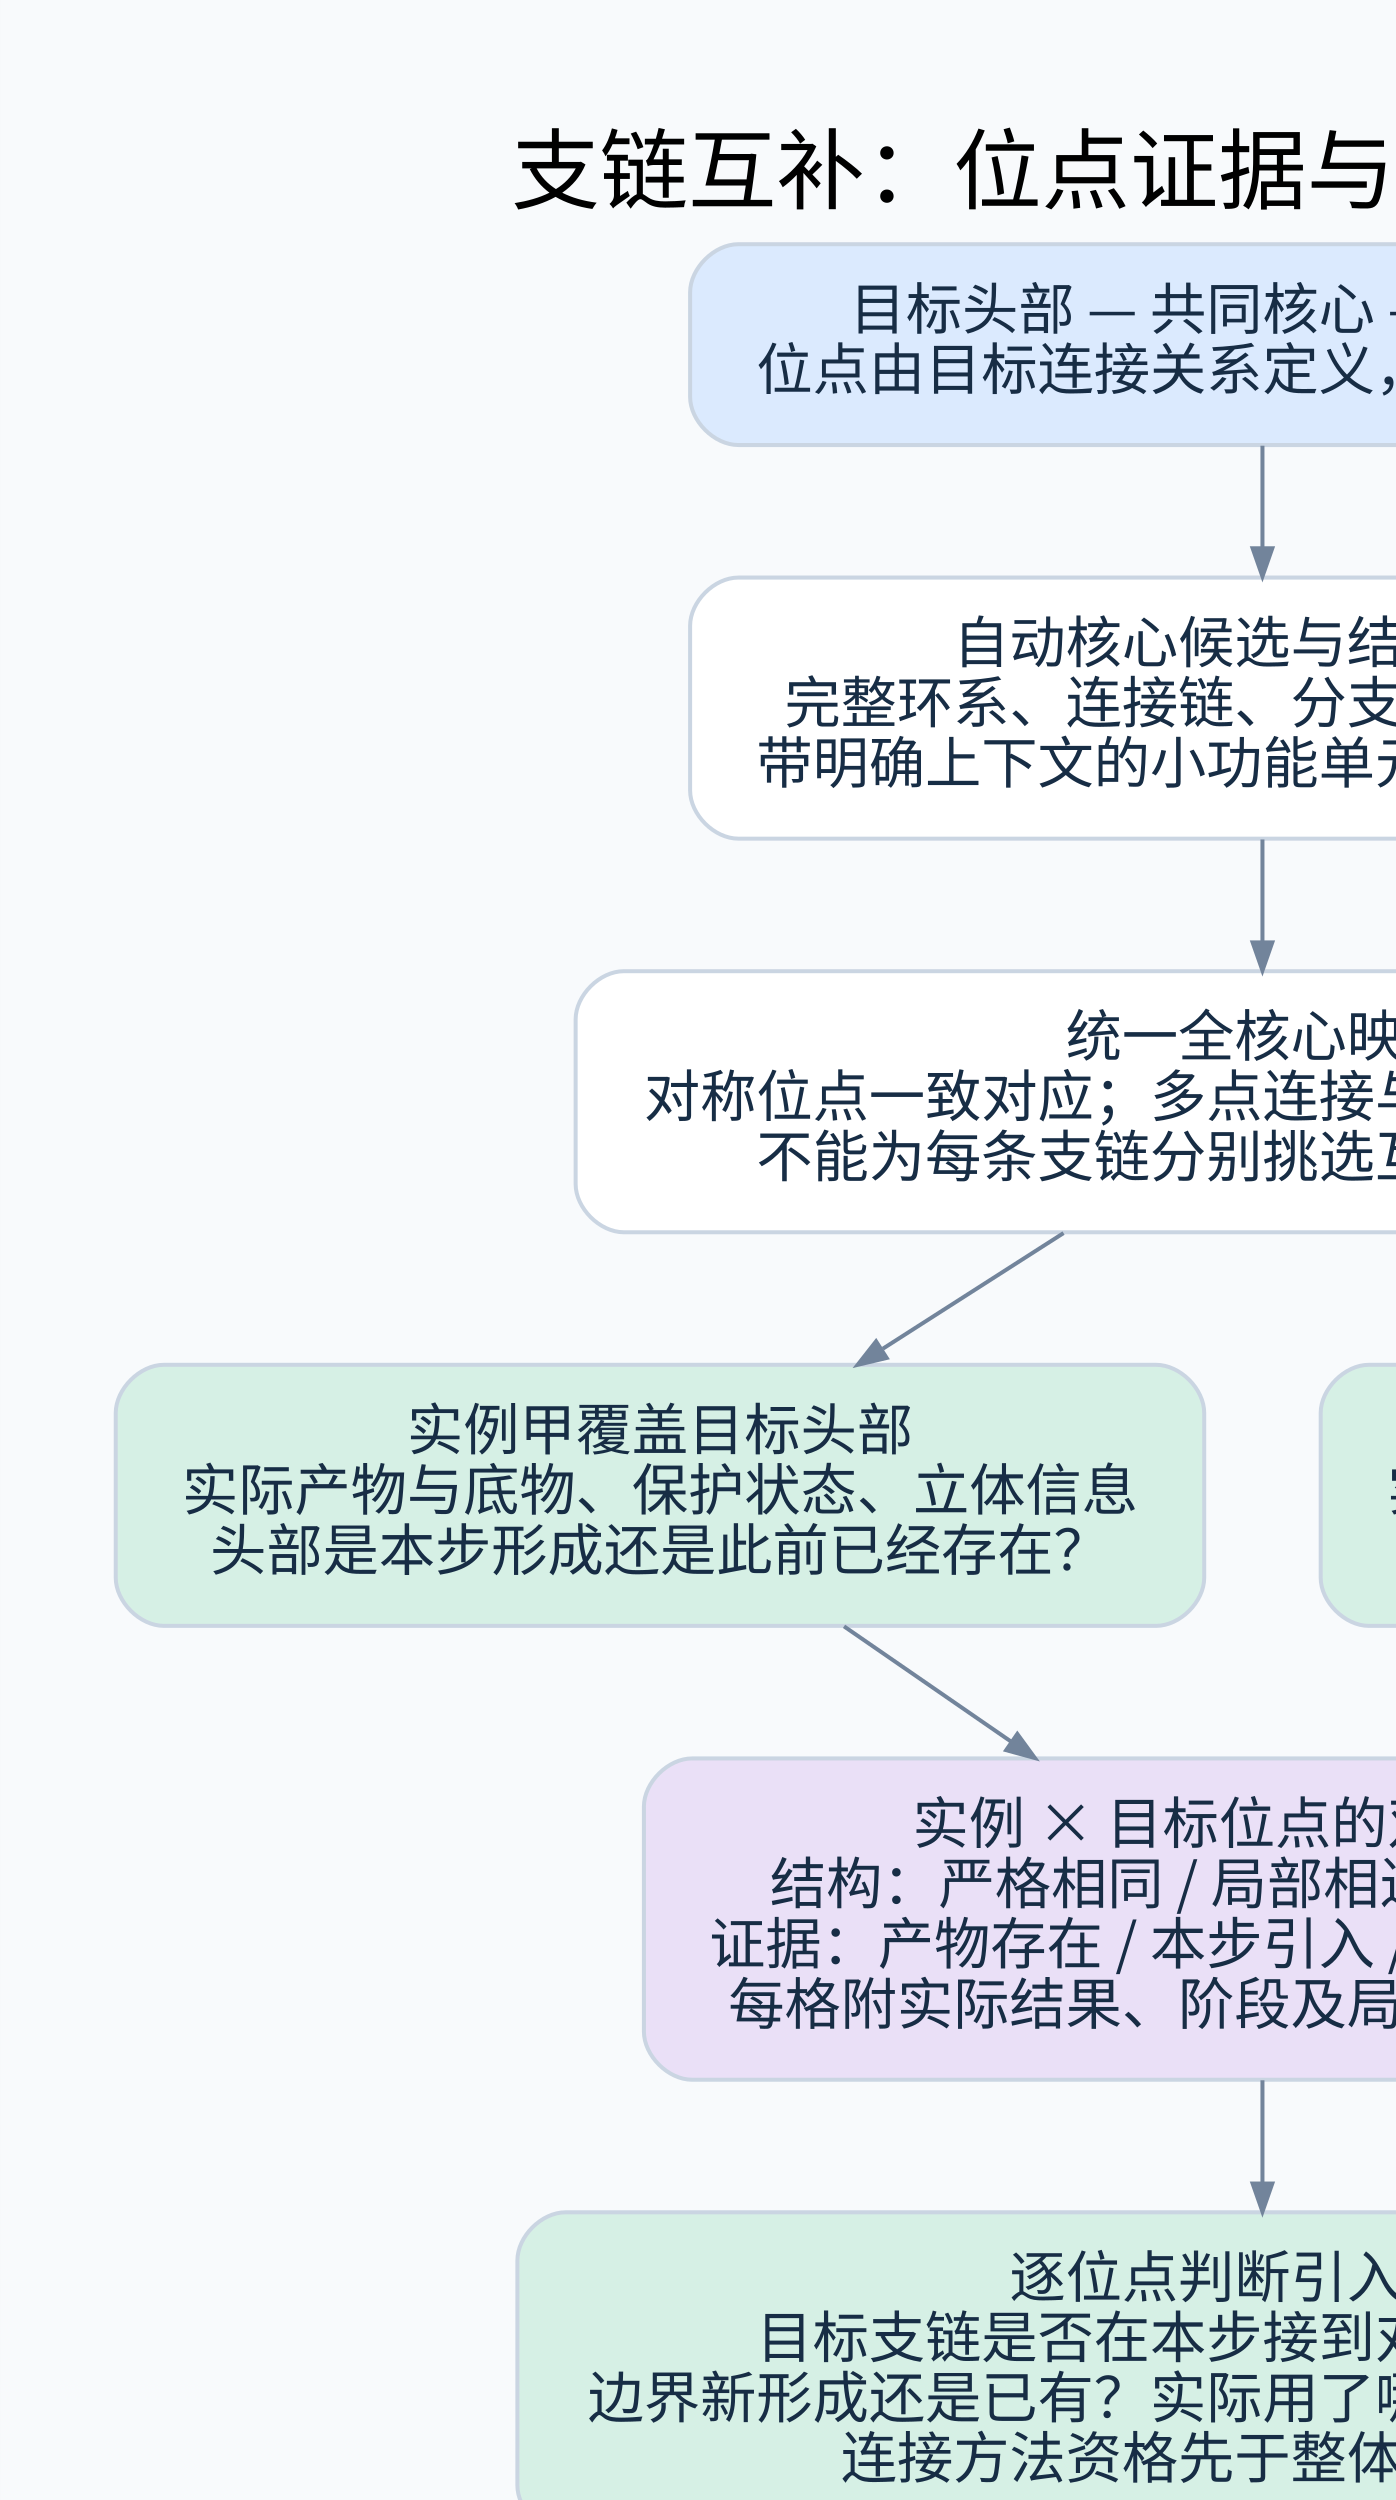
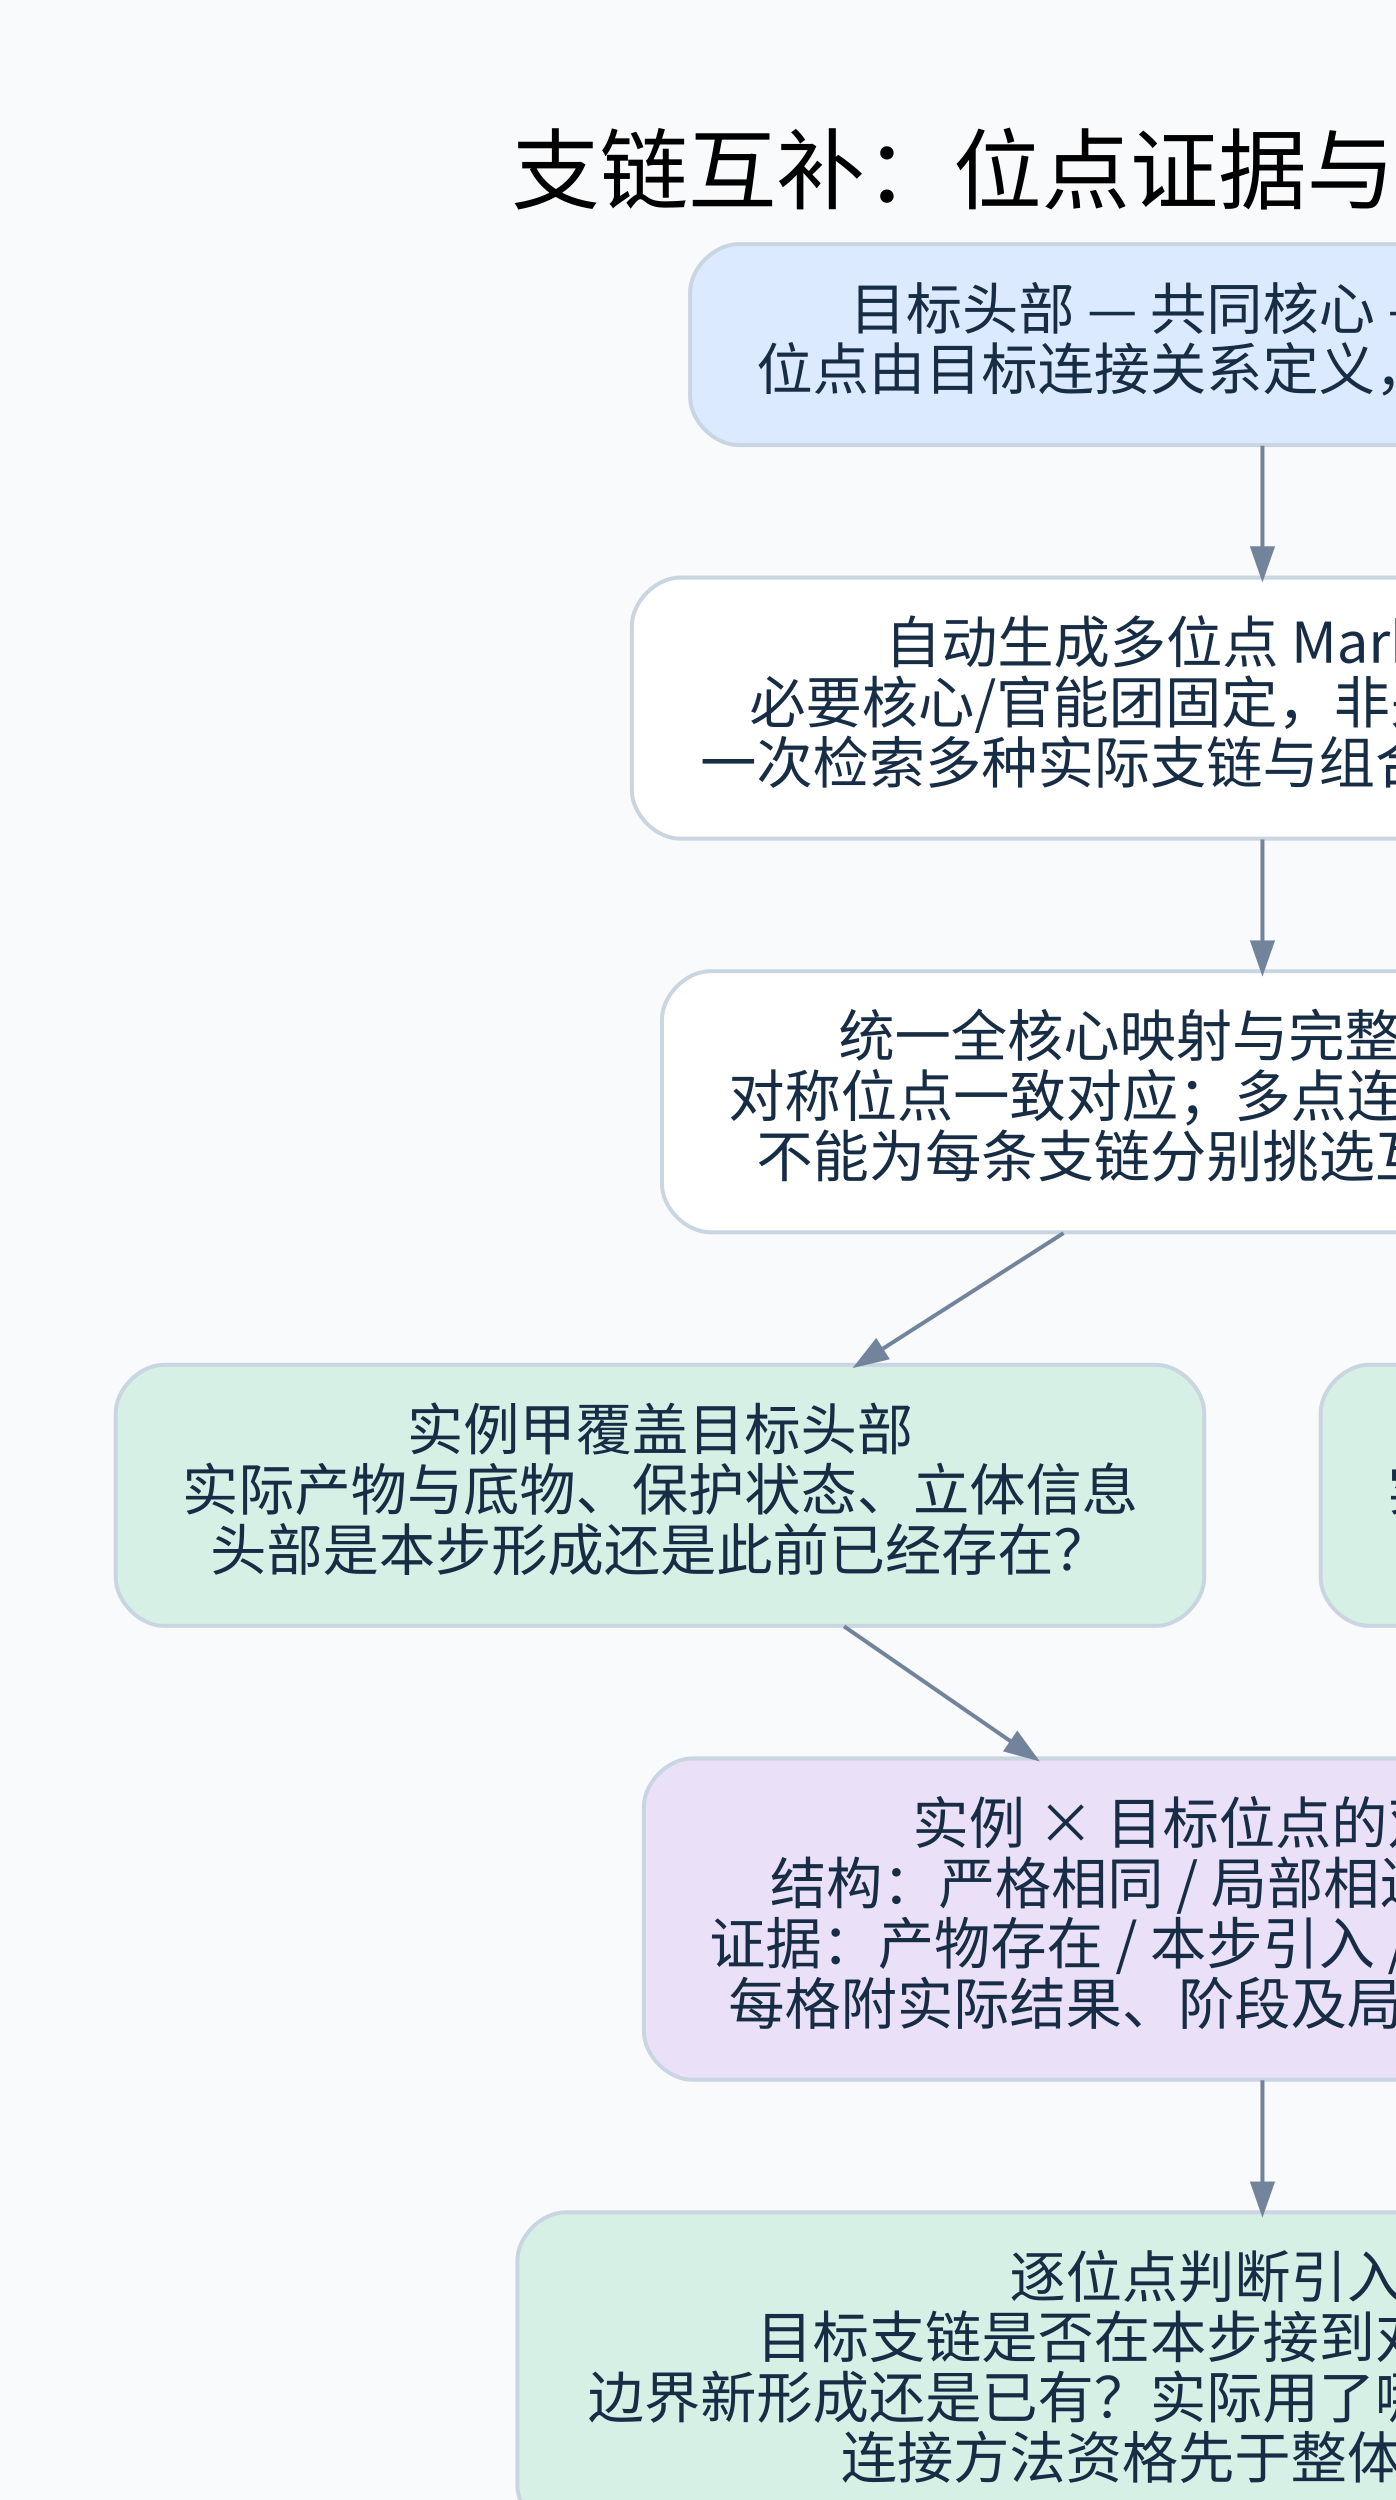
<svg xmlns="http://www.w3.org/2000/svg" width="1135pt" height="2034pt" viewBox="0.00 0.00 628.60 1126.60">
  <g id="graph0" class="graph" transform="scale(1.81 1.81) rotate(0) translate(28.8 1097.8)">
    <polygon fill="#f8fafc" stroke="transparent" points="-28.8,28.8 -28.8,-1097.8 599.8,-1097.8 599.8,28.8 -28.8,28.8" />
    <text text-anchor="middle" x="285.5" y="-1047.4" font-family="Noto Sans CJK SC" font-size="22.00">支链互补：位点证据与真实共同中间体</text>
    <g id="node1" class="node">
      <path fill="#dbeafe" stroke="#cad5e2" d="M416,-1037C416,-1037 155,-1037 155,-1037 149,-1037 143,-1031 143,-1025 143,-1025 143,-999 143,-999 143,-993 149,-987 155,-987 155,-987 416,-987 416,-987 422,-987 428,-993 428,-999 428,-999 428,-1025 428,-1025 428,-1031 422,-1037 416,-1037" />
      <text text-anchor="middle" x="285.5" y="-1015.8" font-family="Noto Sans CJK SC" font-size="14.00" fill="#172d45">目标头部 — 共同核心 — 目标尾部</text>
      <text text-anchor="middle" x="285.5" y="-1000.8" font-family="Noto Sans CJK SC" font-size="14.00" fill="#172d45">位点由目标连接关系定义，支持多个位点</text>
    </g>
    <g id="node2" class="node">
-       <path fill="white" stroke="#cad5e2" d="M416,-954C416,-954 155,-954 155,-954 149,-954 143,-948 143,-942 143,-942 143,-901 143,-901 143,-895 149,-889 155,-889 155,-889 416,-889 416,-889 422,-889 428,-895 428,-901 428,-901 428,-942 428,-942 428,-948 422,-954 416,-954" />
-       <text text-anchor="middle" x="285.5" y="-932.8" font-family="Noto Sans CJK SC" font-size="14.00" fill="#172d45">自动核心候选与结构匹配</text>
-       <text text-anchor="middle" x="285.5" y="-917.8" font-family="Noto Sans CJK SC" font-size="14.00" fill="#172d45">完整环系、连接链、分支与完整官能团</text>
-       <text text-anchor="middle" x="285.5" y="-902.8" font-family="Noto Sans CJK SC" font-size="14.00" fill="#172d45">带明确上下文的小功能单元保留受控配额</text>
+       <path fill="white" stroke="#cad5e2" d="M430.5,-954C430.5,-954 140.5,-954 140.5,-954 134.5,-954 128.5,-948 128.5,-942 128.5,-942 128.5,-901 128.5,-901 128.5,-895 134.5,-889 140.5,-889 140.5,-889 430.5,-889 430.5,-889 436.5,-889 442.5,-895 442.5,-901 442.5,-901 442.5,-942 442.5,-942 442.5,-948 436.5,-954 430.5,-954" />
+       <text text-anchor="middle" x="285.5" y="-932.8" font-family="Noto Sans CJK SC" font-size="14.00" fill="#172d45">自动生成多位点 Markush 家族</text>
+       <text text-anchor="middle" x="285.5" y="-917.8" font-family="Noto Sans CJK SC" font-size="14.00" fill="#172d45">必要核心/官能团固定，非关键外围作为 R</text>
+       <text text-anchor="middle" x="285.5" y="-902.8" font-family="Noto Sans CJK SC" font-size="14.00" fill="#172d45">一次检索多种实际支链与组合，避免全量枚举</text>
    </g>
    <g id="edge1" class="edge">
      <path fill="none" stroke="#72849b" d="M285.5,-986.82C285.5,-978.98 285.5,-970.08 285.5,-961.45" />
      <polygon fill="#72849b" stroke="#72849b" points="287.95,-961.29 285.5,-954.29 283.05,-961.29 287.95,-961.29" />
    </g>
    <g id="node3" class="node">
-       <path fill="white" stroke="#cad5e2" d="M444.5,-856C444.5,-856 126.5,-856 126.5,-856 120.5,-856 114.5,-850 114.5,-844 114.5,-844 114.5,-803 114.5,-803 114.5,-797 120.5,-791 126.5,-791 126.5,-791 444.5,-791 444.5,-791 450.5,-791 456.5,-797 456.5,-803 456.5,-803 456.5,-844 456.5,-844 456.5,-850 450.5,-856 444.5,-856" />
-       <text text-anchor="middle" x="285.5" y="-834.8" font-family="Noto Sans CJK SC" font-size="14.00" fill="#172d45">统一全核心映射</text>
-       <text text-anchor="middle" x="285.5" y="-819.8" font-family="Noto Sans CJK SC" font-size="14.00" fill="#172d45">对称位点一致对应；多点连接与骨架嵌入整体比较</text>
+       <path fill="white" stroke="#cad5e2" d="M423,-856C423,-856 148,-856 148,-856 142,-856 136,-850 136,-844 136,-844 136,-803 136,-803 136,-797 142,-791 148,-791 148,-791 423,-791 423,-791 429,-791 435,-797 435,-803 435,-803 435,-844 435,-844 435,-850 429,-856 423,-856" />
+       <text text-anchor="middle" x="285.5" y="-834.8" font-family="Noto Sans CJK SC" font-size="14.00" fill="#172d45">统一全核心映射与完整 R 谓词核验</text>
+       <text text-anchor="middle" x="285.5" y="-819.8" font-family="Noto Sans CJK SC" font-size="14.00" fill="#172d45">对称位点一致对应；多点连接按联合块比较</text>
      <text text-anchor="middle" x="285.5" y="-804.8" font-family="Noto Sans CJK SC" font-size="14.00" fill="#172d45">不能为每条支链分别挑选互相冲突的映射</text>
    </g>
    <g id="edge2" class="edge">
      <path fill="none" stroke="#72849b" d="M285.5,-888.8C285.5,-880.61 285.5,-871.7 285.5,-863.19" />
      <polygon fill="#72849b" stroke="#72849b" points="287.95,-863.17 285.5,-856.17 283.05,-863.17 287.95,-863.17" />
    </g>
    <g id="node4" class="node">
      <path fill="#d6f0e5" stroke="#cad5e2" d="M259,-758C259,-758 12,-758 12,-758 6,-758 0,-752 0,-746 0,-746 0,-705 0,-705 0,-699 6,-693 12,-693 12,-693 259,-693 259,-693 265,-693 271,-699 271,-705 271,-705 271,-746 271,-746 271,-752 265,-758 259,-758" />
      <text text-anchor="middle" x="135.5" y="-736.8" font-family="Noto Sans CJK SC" font-size="14.00" fill="#172d45">实例甲覆盖目标头部</text>
      <text text-anchor="middle" x="135.5" y="-721.8" font-family="Noto Sans CJK SC" font-size="14.00" fill="#172d45">实际产物与底物、保护状态、立体信息</text>
      <text text-anchor="middle" x="135.5" y="-706.8" font-family="Noto Sans CJK SC" font-size="14.00" fill="#172d45">头部是本步形成还是此前已经存在？</text>
    </g>
    <g id="edge3" class="edge">
      <path fill="none" stroke="#72849b" d="M235.97,-790.8C221.56,-781.58 205.72,-771.44 190.97,-762" />
      <polygon fill="#72849b" stroke="#72849b" points="191.94,-759.71 184.72,-758 189.3,-763.84 191.94,-759.71" />
    </g>
    <g id="node5" class="node">
      <path fill="#d6f0e5" stroke="#cad5e2" d="M559,-758C559,-758 312,-758 312,-758 306,-758 300,-752 300,-746 300,-746 300,-705 300,-705 300,-699 306,-693 312,-693 312,-693 559,-693 559,-693 565,-693 571,-699 571,-705 571,-705 571,-746 571,-746 571,-752 565,-758 559,-758" />
      <text text-anchor="middle" x="435.5" y="-736.8" font-family="Noto Sans CJK SC" font-size="14.00" fill="#172d45">实例乙覆盖目标尾部</text>
      <text text-anchor="middle" x="435.5" y="-721.8" font-family="Noto Sans CJK SC" font-size="14.00" fill="#172d45">实际产物与底物、保护状态、立体信息</text>
      <text text-anchor="middle" x="435.5" y="-706.8" font-family="Noto Sans CJK SC" font-size="14.00" fill="#172d45">形成尾部时是否已有头部并被保留？</text>
    </g>
    <g id="edge4" class="edge">
      <path fill="none" stroke="#72849b" d="M335.03,-790.8C349.44,-781.58 365.28,-771.44 380.03,-762" />
      <polygon fill="#72849b" stroke="#72849b" points="381.7,-763.84 386.28,-758 379.06,-759.71 381.7,-763.84" />
    </g>
    <g id="node6" class="node">
      <path fill="#eae0f7" stroke="#cad5e2" d="M427.5,-660C427.5,-660 143.5,-660 143.5,-660 137.5,-660 131.5,-654 131.5,-648 131.5,-648 131.5,-592 131.5,-592 131.5,-586 137.5,-580 143.5,-580 143.5,-580 427.5,-580 427.5,-580 433.5,-580 439.5,-586 439.5,-592 439.5,-592 439.5,-648 439.5,-648 439.5,-654 433.5,-660 427.5,-660" />
      <text text-anchor="middle" x="285.5" y="-638.8" font-family="Noto Sans CJK SC" font-size="14.00" fill="#172d45">实例 × 目标位点的双层矩阵</text>
      <text text-anchor="middle" x="285.5" y="-623.8" font-family="Noto Sans CJK SC" font-size="14.00" fill="#172d45">结构：严格相同 / 局部相近 / 不同 / 未知</text>
      <text text-anchor="middle" x="285.5" y="-608.8" font-family="Noto Sans CJK SC" font-size="14.00" fill="#172d45">证据：产物存在 / 本步引入 / 他处反应时保留</text>
      <text text-anchor="middle" x="285.5" y="-593.8" font-family="Noto Sans CJK SC" font-size="14.00" fill="#172d45">每格附实际结果、阶段及局部映射支持范围</text>
    </g>
    <g id="edge5" class="edge">
      <path fill="none" stroke="#72849b" d="M181.32,-692.88C194.44,-683.83 208.97,-673.81 222.91,-664.19" />
      <polygon fill="#72849b" stroke="#72849b" points="224.47,-666.09 228.84,-660.1 221.69,-662.06 224.47,-666.09" />
    </g>
    <g id="edge6" class="edge">
      <path fill="none" stroke="#72849b" d="M389.68,-692.88C376.56,-683.83 362.03,-673.81 348.09,-664.19" />
      <polygon fill="#72849b" stroke="#72849b" points="349.31,-662.06 342.16,-660.1 346.53,-666.09 349.31,-662.06" />
    </g>
    <g id="node11" class="node">
      <path fill="#d6f0e5" stroke="#cad5e2" d="M459,-547C459,-547 112,-547 112,-547 106,-547 100,-541 100,-535 100,-535 100,-479 100,-479 100,-473 106,-467 112,-467 112,-467 459,-467 459,-467 465,-467 471,-473 471,-479 471,-479 471,-535 471,-535 471,-541 465,-547 459,-547" />
      <text text-anchor="middle" x="285.5" y="-525.8" font-family="Noto Sans CJK SC" font-size="14.00" fill="#172d45">逐位点判断引入方法</text>
      <text text-anchor="middle" x="285.5" y="-510.8" font-family="Noto Sans CJK SC" font-size="14.00" fill="#172d45">目标支链是否在本步接到对应母核位置？</text>
      <text text-anchor="middle" x="285.5" y="-495.8" font-family="Noto Sans CJK SC" font-size="14.00" fill="#172d45">边界新形成还是已有？实际用了哪些母核与支链底物？</text>
      <text text-anchor="middle" x="285.5" y="-480.8" font-family="Noto Sans CJK SC" font-size="14.00" fill="#172d45">连接方法资格先于整体相似度排序</text>
    </g>
    <g id="edge7" class="edge">
      <path fill="none" stroke="#72849b" d="M285.5,-579.87C285.5,-571.58 285.5,-562.75 285.5,-554.23" />
      <polygon fill="#72849b" stroke="#72849b" points="287.95,-554.16 285.5,-547.16 283.05,-554.16 287.95,-554.16" />
    </g>
    <g id="node7" class="node">
      <path fill="#eae0f7" stroke="#cad5e2" d="M430.5,-434C430.5,-434 140.5,-434 140.5,-434 134.5,-434 128.5,-428 128.5,-422 128.5,-422 128.5,-366 128.5,-366 128.5,-360 134.5,-354 140.5,-354 140.5,-354 430.5,-354 430.5,-354 436.5,-354 442.5,-360 442.5,-366 442.5,-366 442.5,-422 442.5,-422 442.5,-428 436.5,-434 430.5,-434" />
      <text text-anchor="middle" x="285.5" y="-412.8" font-family="Noto Sans CJK SC" font-size="14.00" fill="#172d45">寻找实际共同中间体</text>
      <text text-anchor="middle" x="285.5" y="-397.8" font-family="Noto Sans CJK SC" font-size="14.00" fill="#172d45">核对完整结构、样品组成、保护、立体与阶段</text>
      <text text-anchor="middle" x="285.5" y="-382.8" font-family="Noto Sans CJK SC" font-size="14.00" fill="#172d45">共同底物 → 真实反应甲/乙 → 各参考产物</text>
      <text text-anchor="middle" x="285.5" y="-367.8" font-family="Noto Sans CJK SC" font-size="14.00" fill="#172d45">不同位点 / 竞争同一位点 / 对称歧义分别标注</text>
    </g>
    <g id="node8" class="node">
      <path fill="white" stroke="#cad5e2" d="M433,-321C433,-321 138,-321 138,-321 132,-321 126,-315 126,-309 126,-309 126,-238 126,-238 126,-232 132,-226 138,-226 138,-226 433,-226 433,-226 439,-226 445,-232 445,-238 445,-238 445,-309 445,-309 445,-315 439,-321 433,-321" />
      <text text-anchor="middle" x="285.5" y="-299.8" font-family="Noto Sans CJK SC" font-size="14.00" fill="#172d45">联合位点与共存检查</text>
      <text text-anchor="middle" x="285.5" y="-284.8" font-family="Noto Sans CJK SC" font-size="14.00" fill="#172d45">同一实例共存 / 不同实例分别覆盖 / 冲突 / 未知</text>
      <text text-anchor="middle" x="285.5" y="-269.8" font-family="Noto Sans CJK SC" font-size="14.00" fill="#172d45">相同桥链或环状保护单元不能拆成独立支链</text>
      <text text-anchor="middle" x="285.5" y="-254.8" font-family="Noto Sans CJK SC" font-size="14.00" fill="#172d45">同时比较共轭、邻位拥挤、竞争及条件差异</text>
      <text text-anchor="middle" x="285.5" y="-239.8" font-family="Noto Sans CJK SC" font-size="14.00" fill="#172d45">手性符合目标，不等于本步建立了目标手性</text>
    </g>
    <g id="edge9" class="edge">
      <path fill="none" stroke="#72849b" d="M285.5,-353.87C285.5,-345.65 285.5,-336.85 285.5,-328.21" />
      <polygon fill="#72849b" stroke="#72849b" points="287.95,-328 285.5,-321 283.05,-328 287.95,-328" />
    </g>
    <g id="node9" class="node">
      <path fill="white" stroke="#cad5e2" d="M430.5,-193C430.5,-193 140.5,-193 140.5,-193 134.5,-193 128.5,-187 128.5,-181 128.5,-181 128.5,-125 128.5,-125 128.5,-119 134.5,-113 140.5,-113 140.5,-113 430.5,-113 430.5,-113 436.5,-113 442.5,-119 442.5,-125 442.5,-125 442.5,-181 442.5,-181 442.5,-187 436.5,-193 430.5,-193" />
      <text text-anchor="middle" x="285.5" y="-171.8" font-family="Noto Sans CJK SC" font-size="14.00" fill="#172d45">选择少量互补参考组合</text>
      <text text-anchor="middle" x="285.5" y="-156.8" font-family="Noto Sans CJK SC" font-size="14.00" fill="#172d45">先检查映射与联合约束，再比较覆盖与多样性</text>
      <text text-anchor="middle" x="285.5" y="-141.8" font-family="Noto Sans CJK SC" font-size="14.00" fill="#172d45">分别保留共存支持和仅独立覆盖的参考</text>
      <text text-anchor="middle" x="285.5" y="-126.8" font-family="Noto Sans CJK SC" font-size="14.00" fill="#172d45">限制组合数量，未知证据不当作成功或失败</text>
    </g>
    <g id="edge10" class="edge">
      <path fill="none" stroke="#72849b" d="M285.5,-225.67C285.5,-217.36 285.5,-208.71 285.5,-200.42" />
      <polygon fill="#72849b" stroke="#72849b" points="287.95,-200.24 285.5,-193.24 283.05,-200.24 287.95,-200.24" />
    </g>
    <g id="node10" class="node">
      <path fill="#dbeafe" stroke="#cad5e2" d="M444.5,-80C444.5,-80 126.5,-80 126.5,-80 120.5,-80 114.5,-74 114.5,-68 114.5,-68 114.5,-12 114.5,-12 114.5,-6 120.5,0 126.5,0 126.5,0 444.5,0 444.5,0 450.5,0 456.5,-6 456.5,-12 456.5,-12 456.5,-68 456.5,-68 456.5,-74 450.5,-80 444.5,-80" />
      <text text-anchor="middle" x="285.5" y="-58.8" font-family="Noto Sans CJK SC" font-size="14.00" fill="#172d45">交给模型的参考</text>
      <text text-anchor="middle" x="285.5" y="-43.8" font-family="Noto Sans CJK SC" font-size="14.00" fill="#172d45">共同核心、位点覆盖、存在/引入/保留证据</text>
      <text text-anchor="middle" x="285.5" y="-28.8" font-family="Noto Sans CJK SC" font-size="14.00" fill="#172d45">实际共同底物、位点环境、反应条件与已报道顺序</text>
      <text text-anchor="middle" x="285.5" y="-13.8" font-family="Noto Sans CJK SC" font-size="14.00" fill="#172d45">组合是否可行及具体路线由模型进一步分析</text>
    </g>
    <g id="edge11" class="edge">
      <path fill="none" stroke="#72849b" d="M285.5,-112.87C285.5,-104.58 285.5,-95.75 285.5,-87.23" />
      <polygon fill="#72849b" stroke="#72849b" points="287.95,-87.16 285.5,-80.16 283.05,-87.16 287.95,-87.16" />
    </g>
    <g id="edge8" class="edge">
      <path fill="none" stroke="#72849b" d="M285.5,-466.87C285.5,-458.58 285.5,-449.75 285.5,-441.23" />
      <polygon fill="#72849b" stroke="#72849b" points="287.95,-441.16 285.5,-434.16 283.05,-441.16 287.95,-441.16" />
    </g>
  </g>
</svg>
